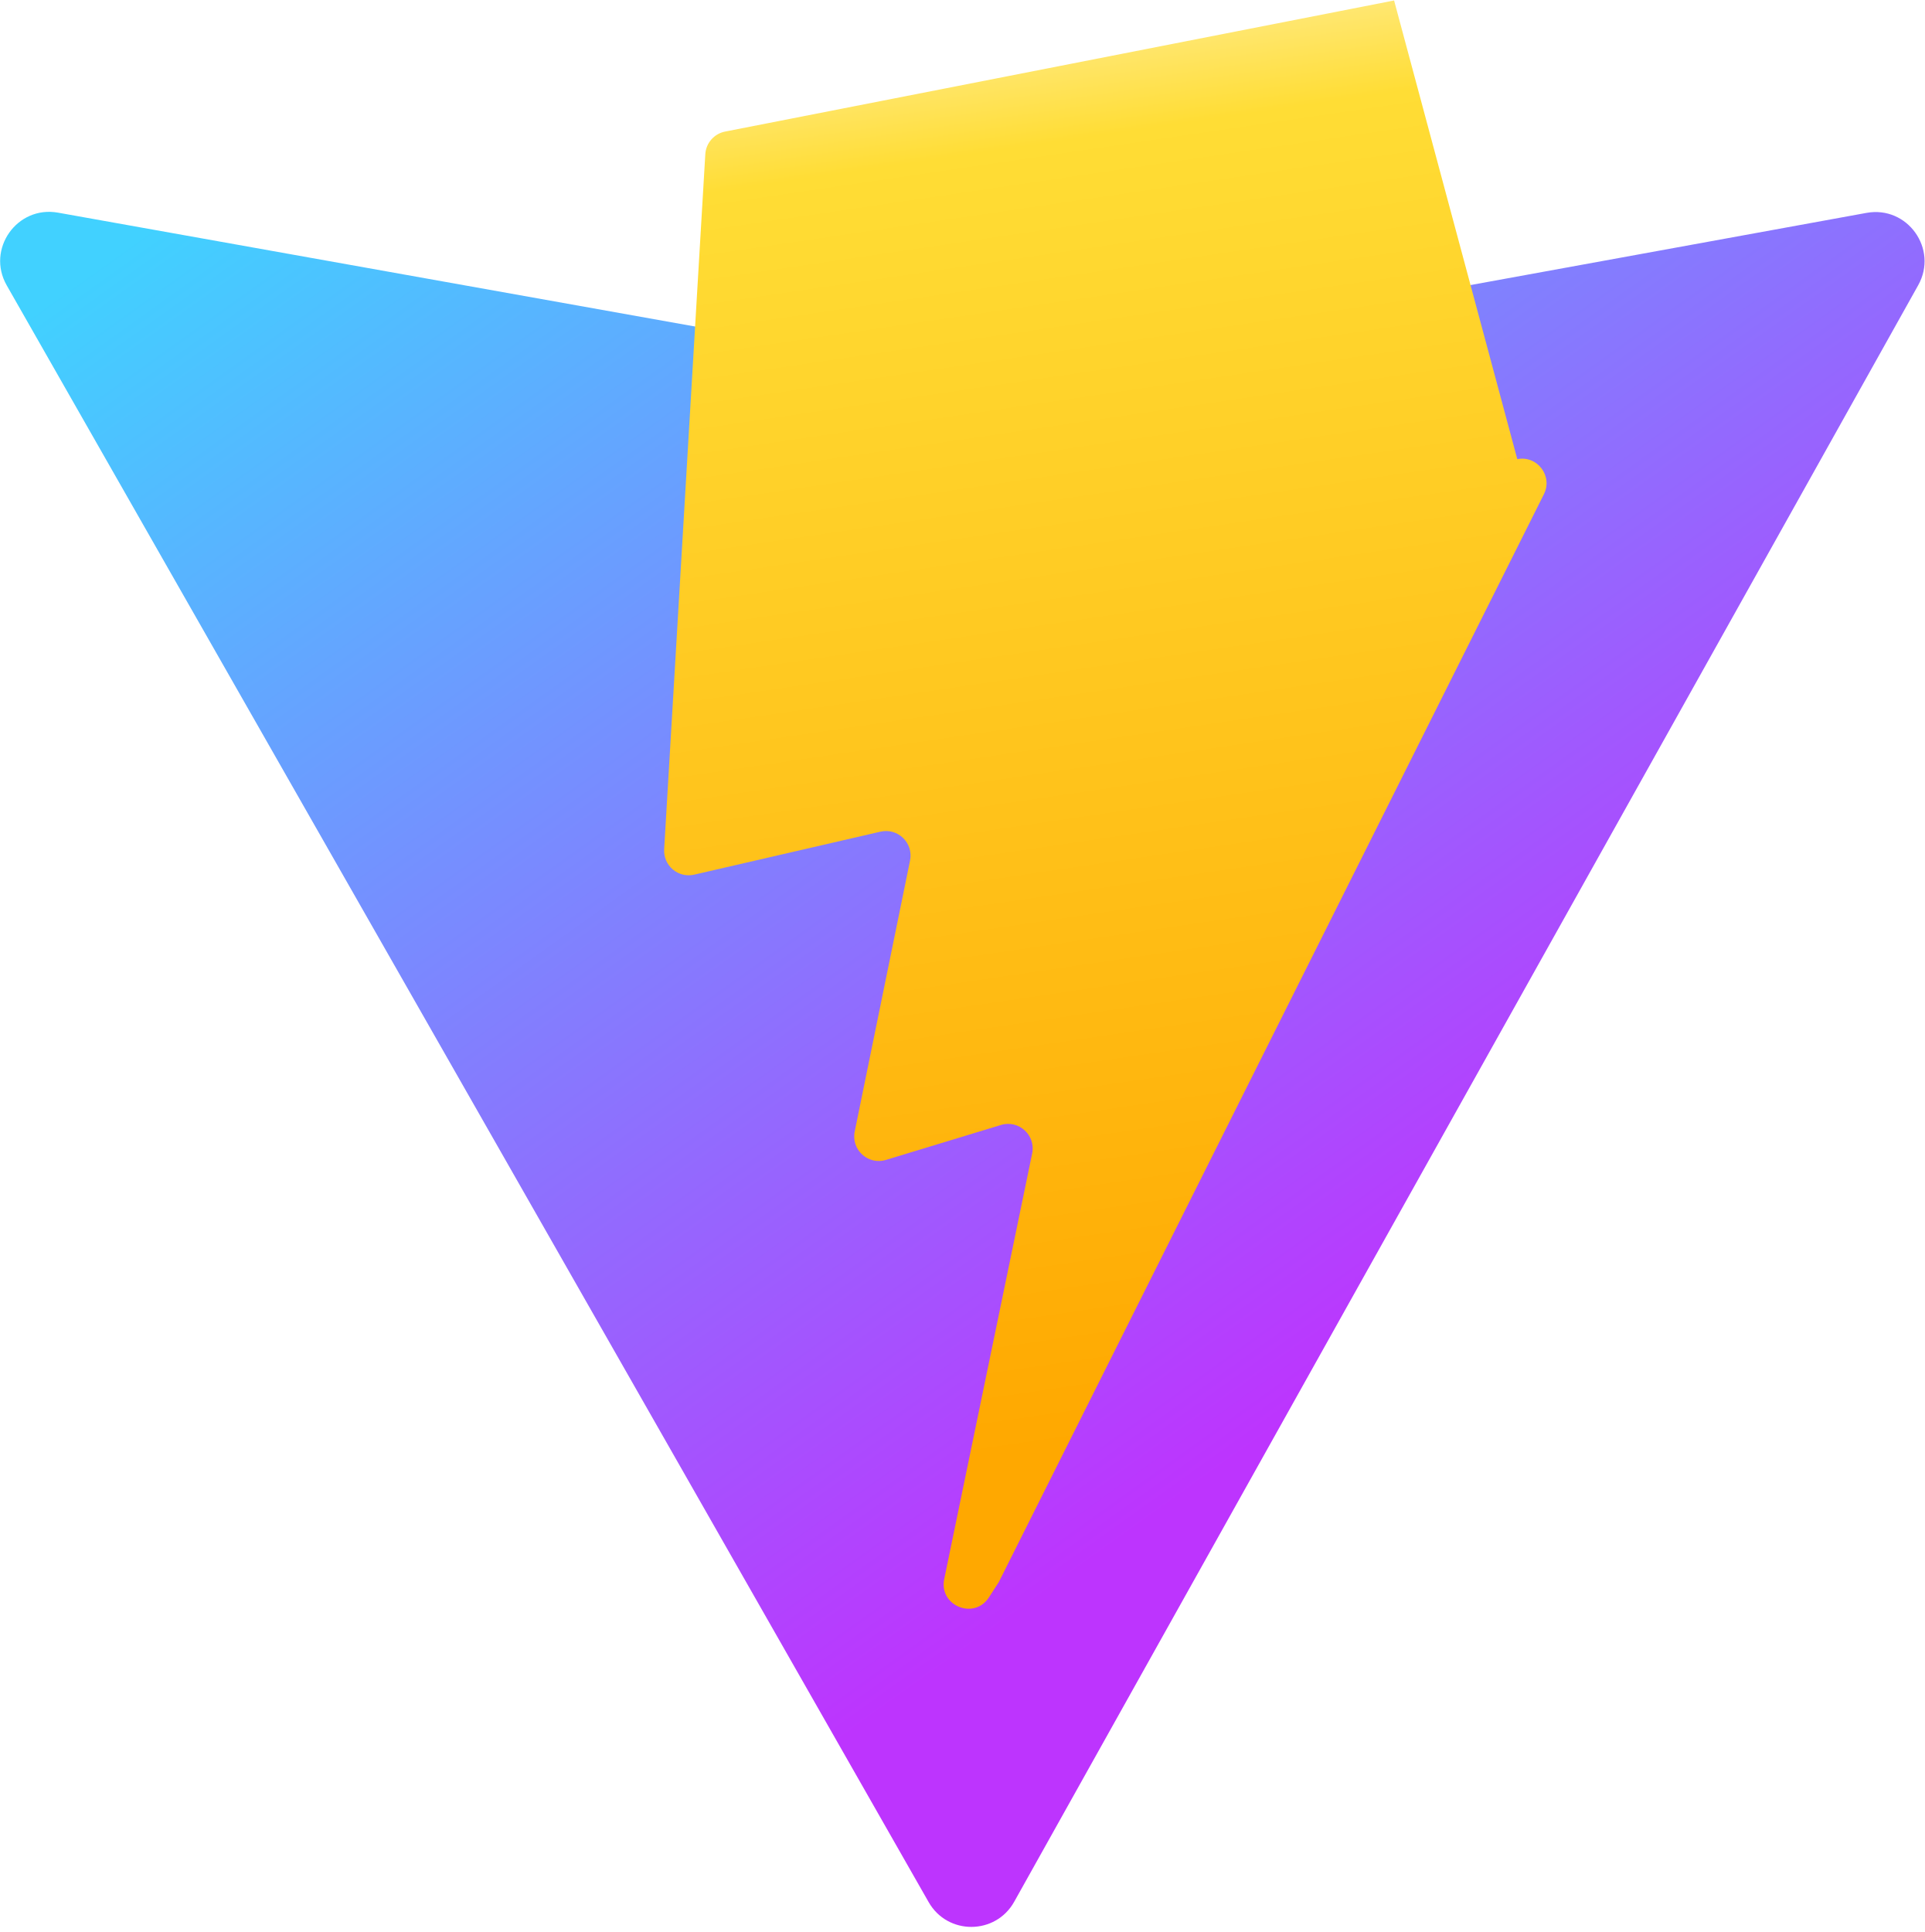
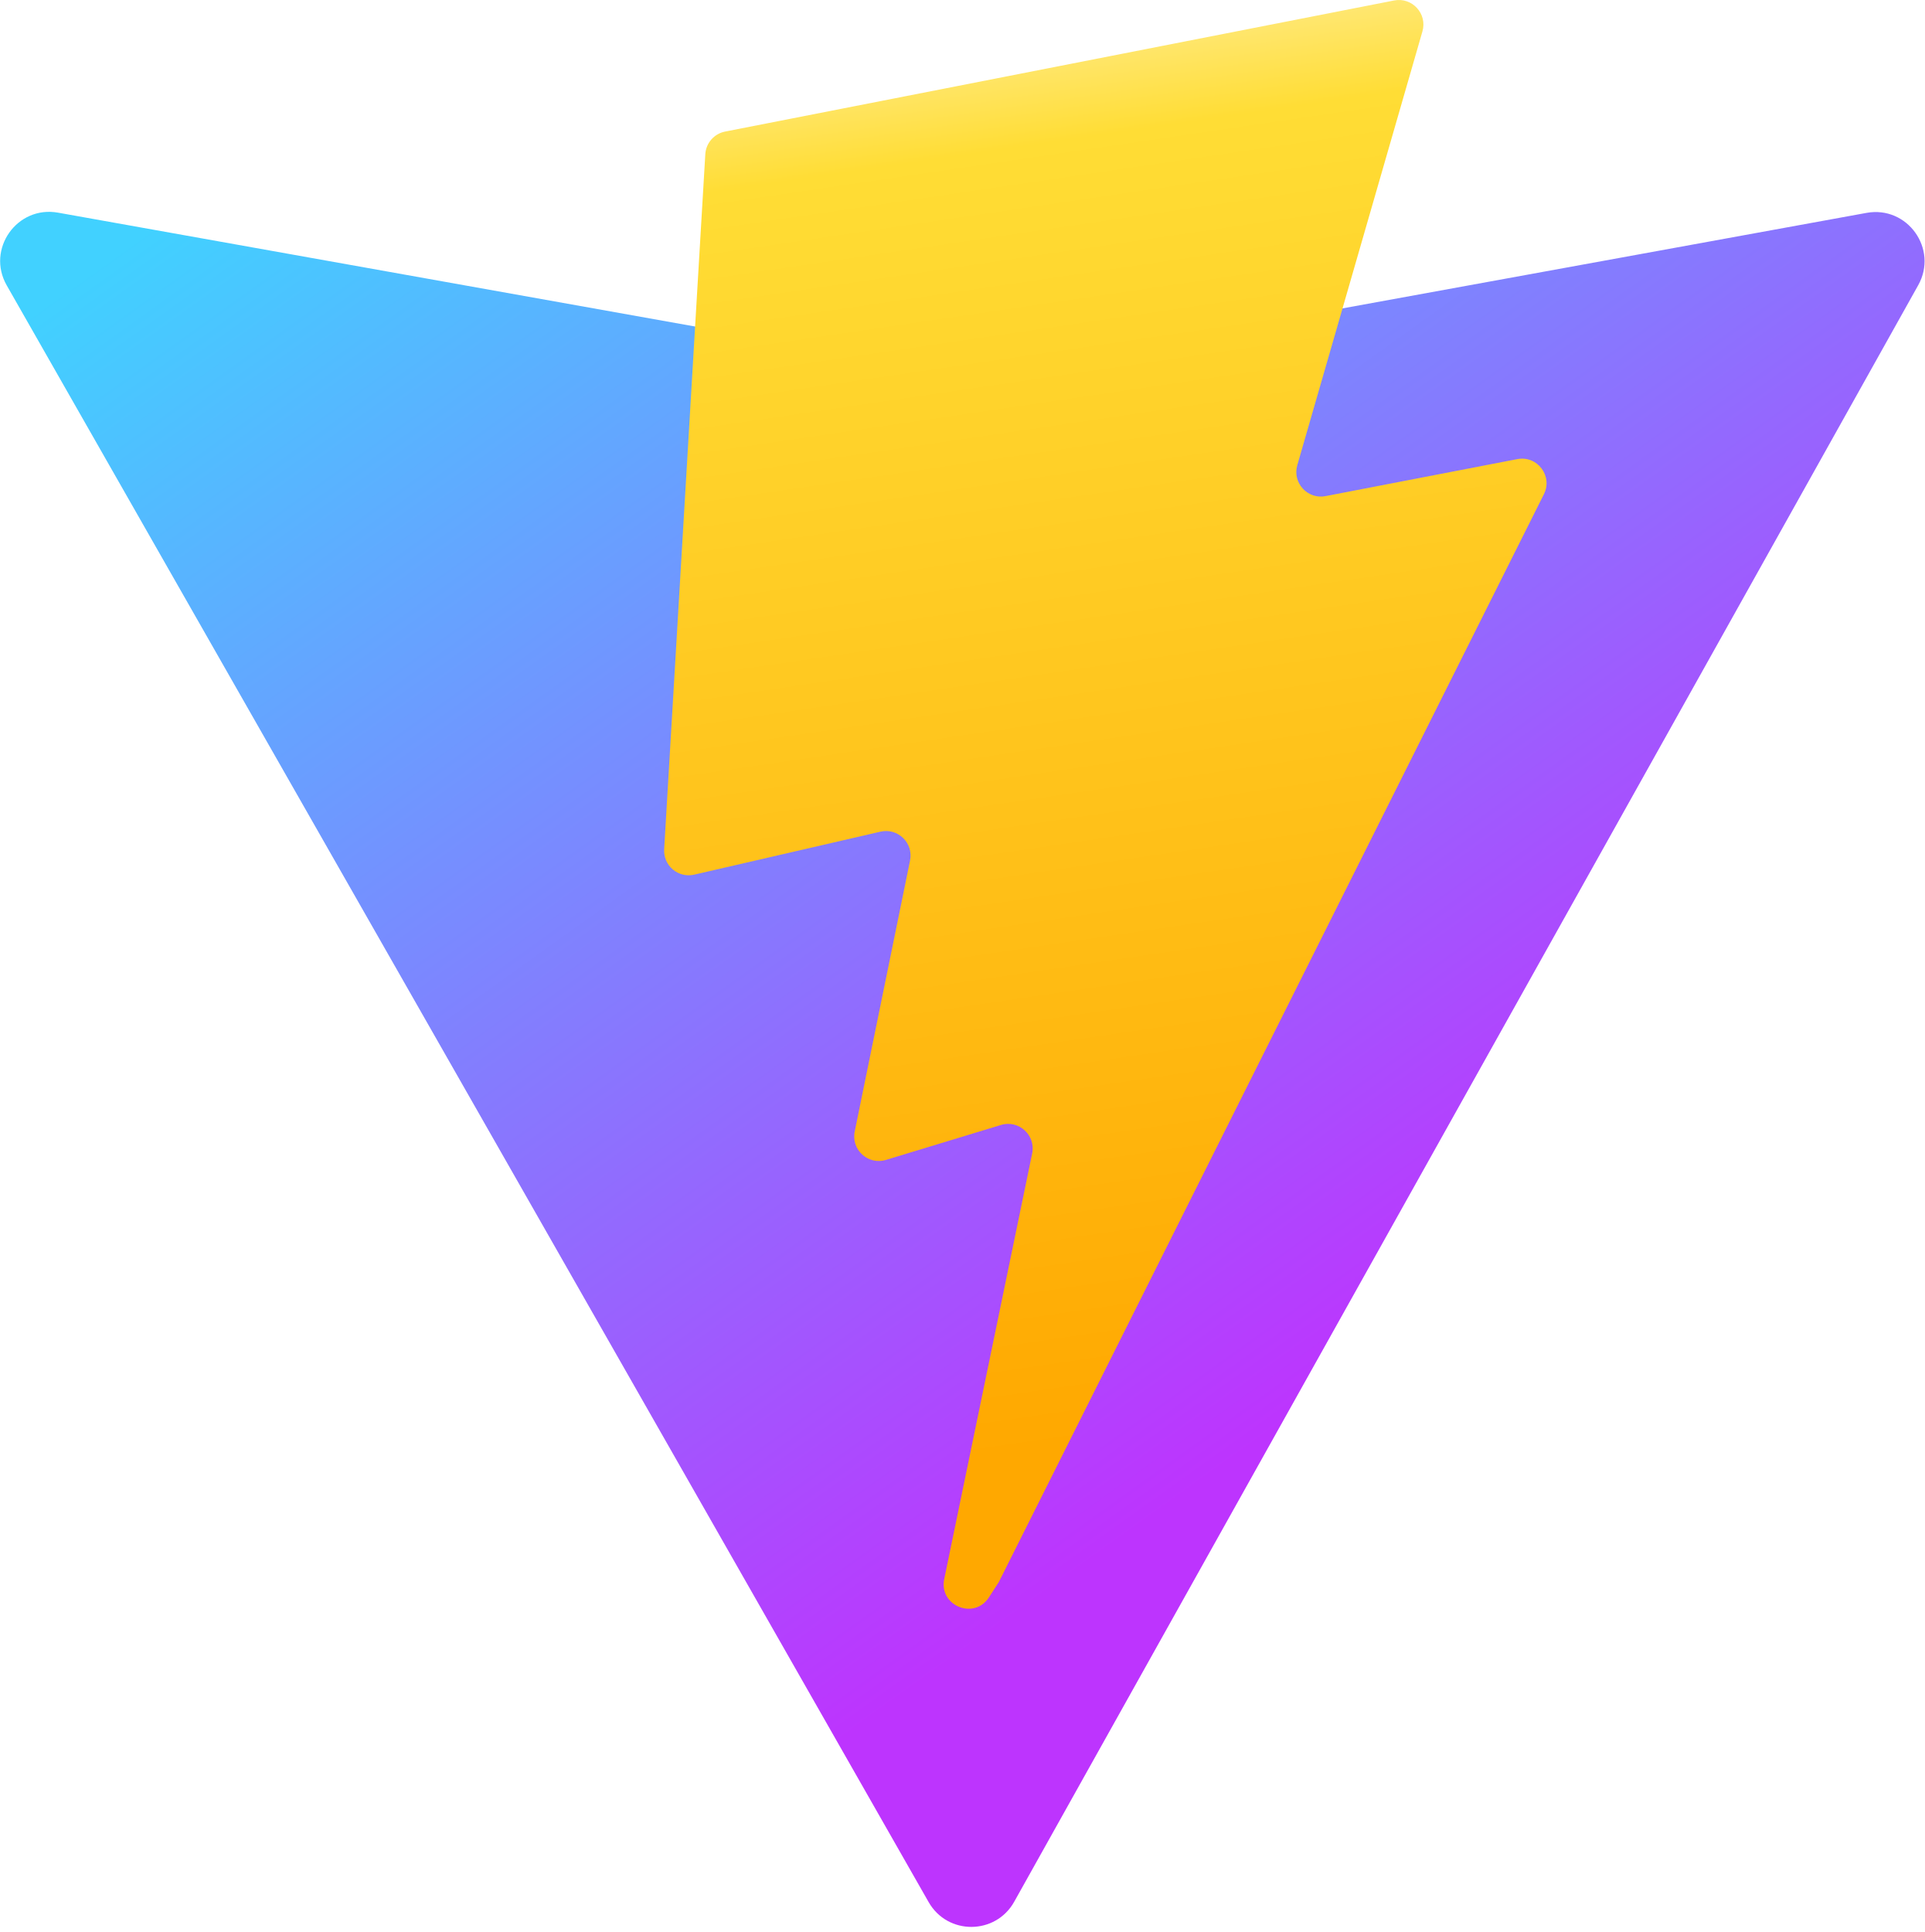
<svg xmlns="http://www.w3.org/2000/svg" aria-hidden="true" role="img" class="iconify iconify--logos" width="31.88" height="32" preserveAspectRatio="xMidYMid meet" viewBox="0 0 256 257">
  <defs>
    <linearGradient id="IconifyId1813088fe1fbc01fb466" x1="-.828%" x2="57.636%" y1="7.652%" y2="78.411%">
      <stop offset="0%" stop-color="#41D1FF" />
      <stop offset="100%" stop-color="#BD34FE" />
    </linearGradient>
    <linearGradient id="IconifyId1813088fe1fbc01fb467" x1="43.376%" x2="50.316%" y1="2.242%" y2="89.03%">
      <stop offset="0%" stop-color="#FFEA83" />
      <stop offset="8.333%" stop-color="#FFDD35" />
      <stop offset="100%" stop-color="#FFA800" />
    </linearGradient>
  </defs>
  <path fill="url(#IconifyId1813088fe1fbc01fb466)" d="M255.153 37.938L134.897 252.976c-2.483 4.44-8.862 4.466-11.382.048L.875 37.958c-2.746-4.814 1.371-10.646 6.827-9.67l120.385 21.517a6.537 6.537 0 0 0 2.322-.004l117.867-21.483c5.438-.991 9.574 4.796 6.877 9.62Z" />
-   <path fill="url(#IconifyId1813088fe1fbc01fb467)" d="M185.432.063L96.44 17.501a3.268 3.268 0 0 0-2.634 3.014l-5.474 92.456a3.268 3.268 0 0 0 3.997 3.378l24.777-5.718c2.318-.535 4.413 1.507 3.936 3.838l-7.361 36.047c-.495 2.426 1.782 4.5 4.151 3.78l15.304-4.649c2.372-.72 4.652 1.36 4.15 3.788l-11.698 56.621c-.732 3.542 3.979 5.473 5.943 2.437l1.313-2.028l72.516-144.72c1.215-2.423-.88-5.186-3.54-4.672z" />
+   <path fill="url(#IconifyId1813088fe1fbc01fb467)" d="M185.432.063L96.44 17.501a3.268 3.268 0 0 0-2.634 3.014l-5.474 92.456a3.268 3.268 0 0 0 3.997 3.378l24.777-5.718c2.318-.535 4.413 1.507 3.936 3.838l-7.361 36.047c-.495 2.426 1.782 4.5 4.151 3.78l15.304-4.649c2.372-.72 4.652 1.36 4.15 3.788l-11.698 56.621c-.732 3.542 3.979 5.473 5.943 2.437l1.313-2.028l72.516-144.72c1.215-2.423-.88-5.186-3.54-4.672l-25.505 4.922c-2.396.462-4.435-1.77-3.759-4.114l16.646-57.705c.677-2.35-1.37-4.583-3.769-4.113Z" />
</svg>
